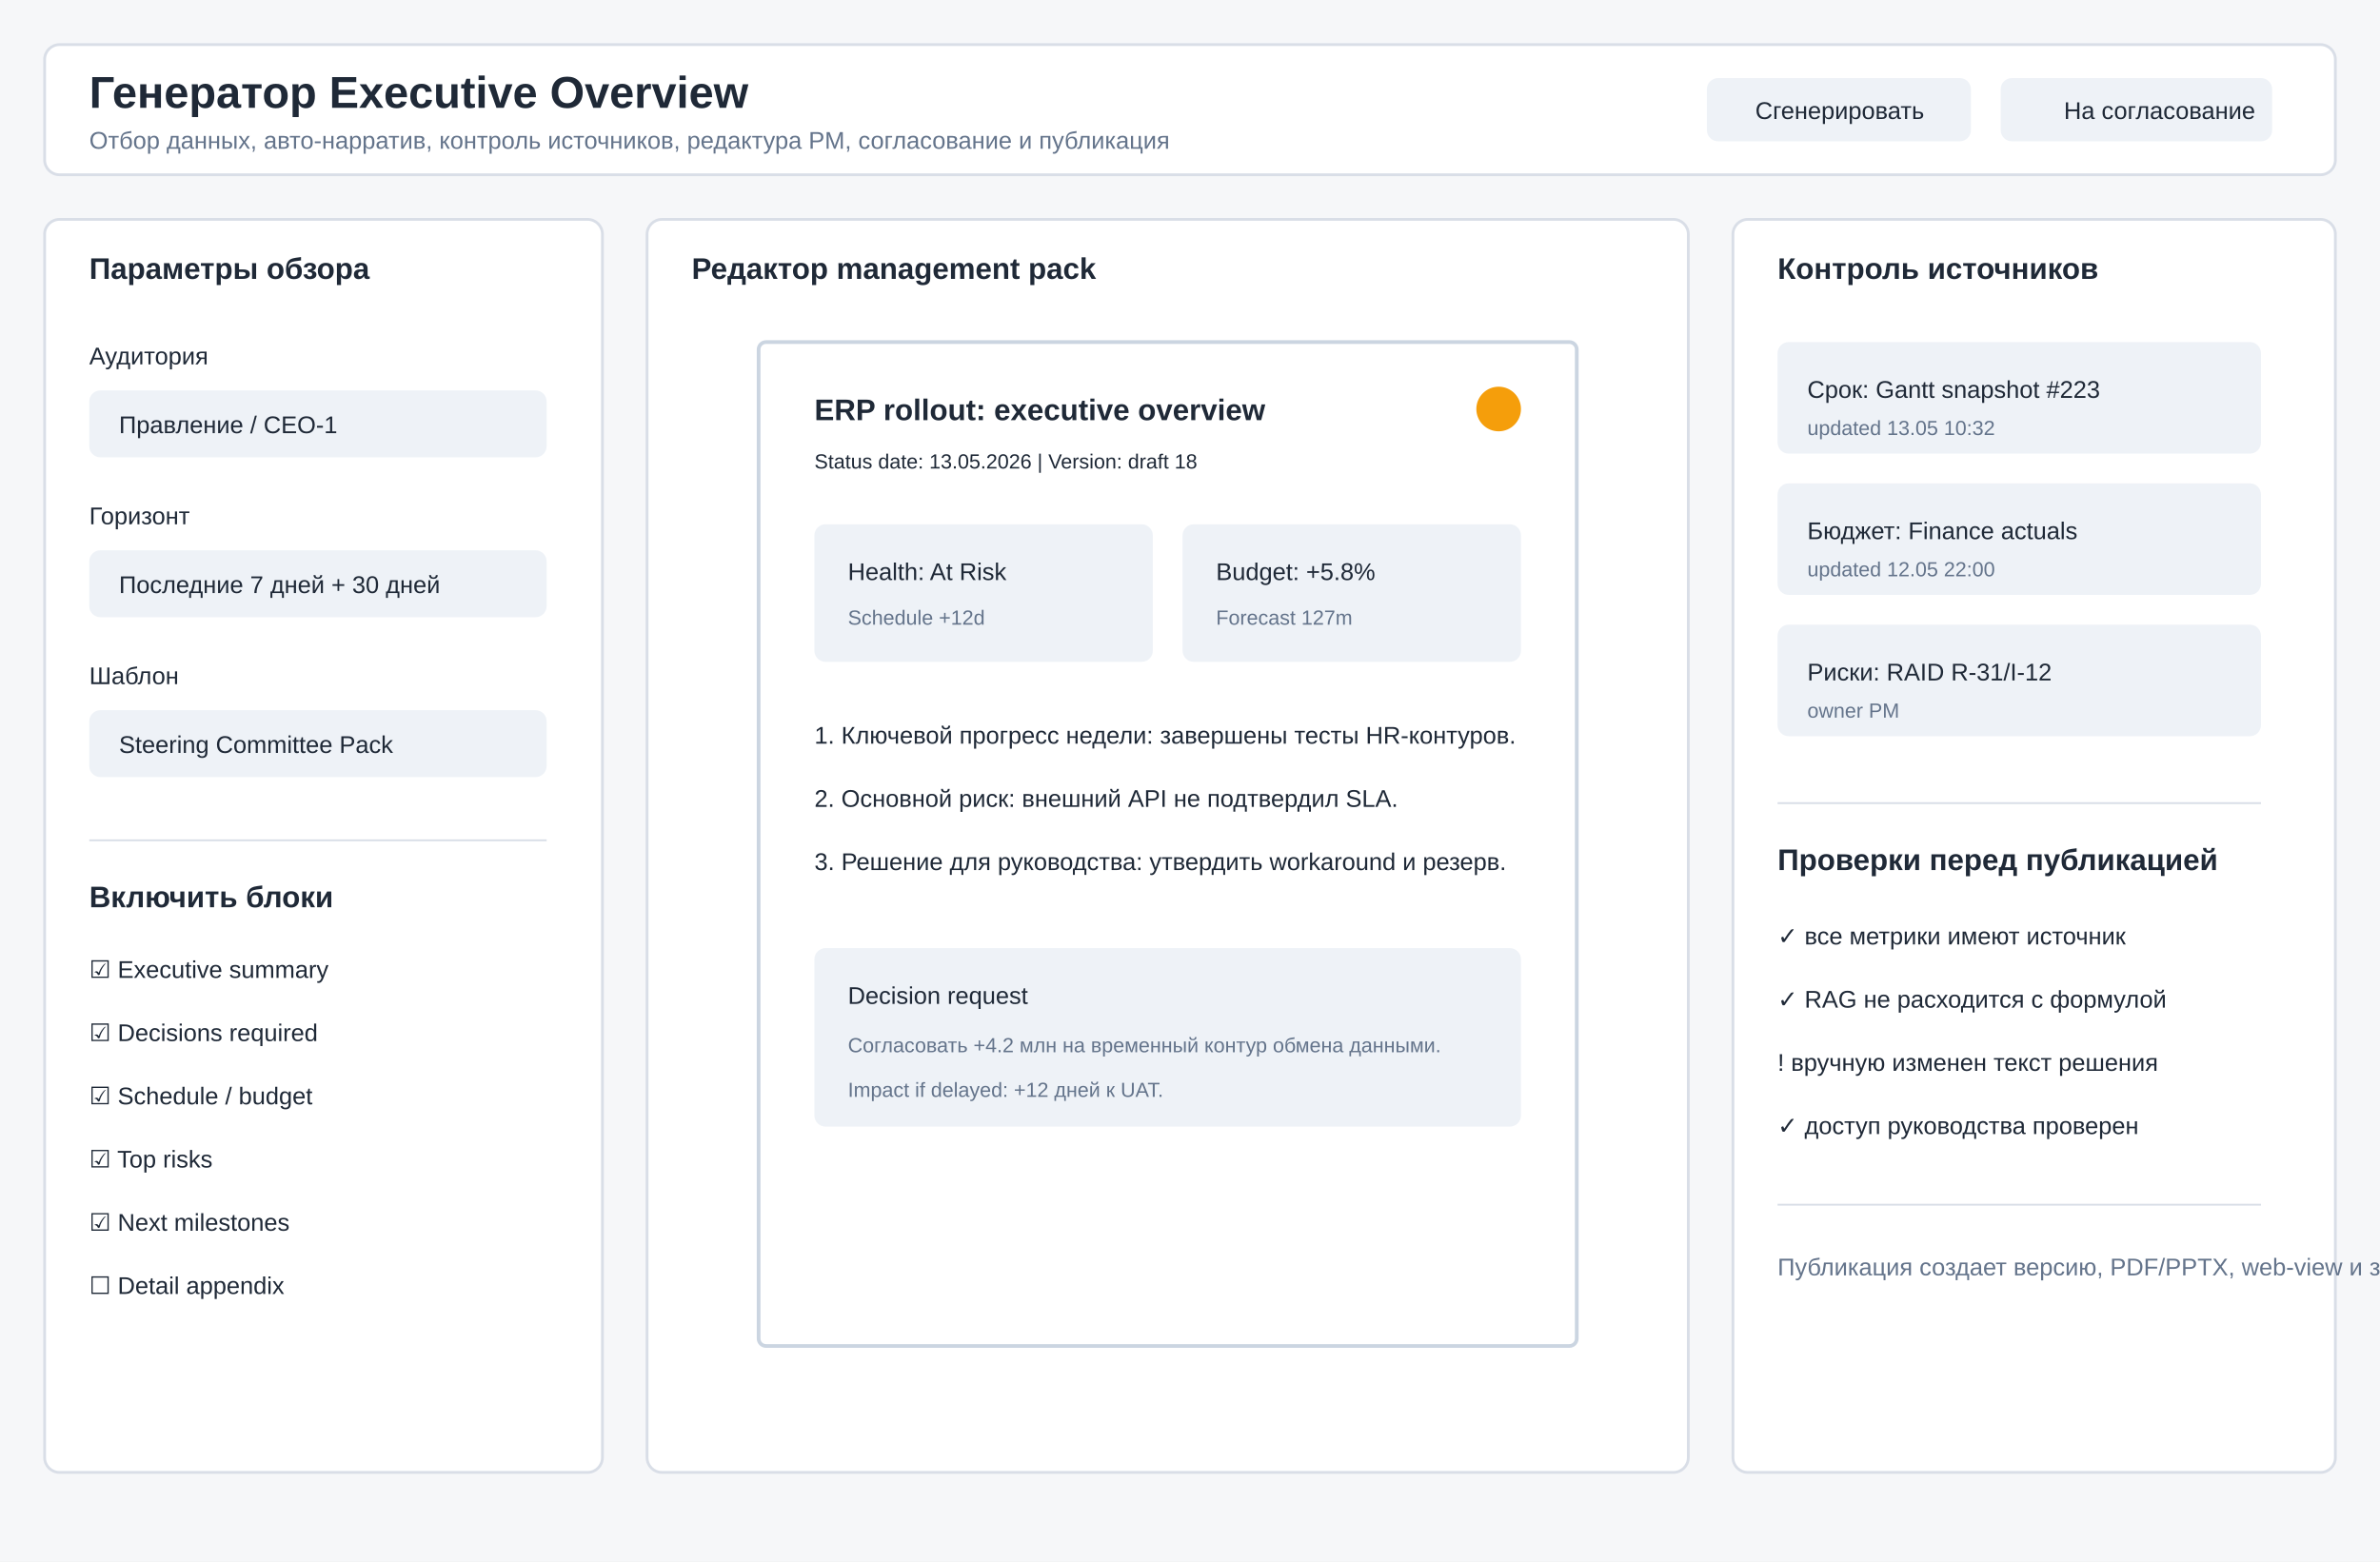
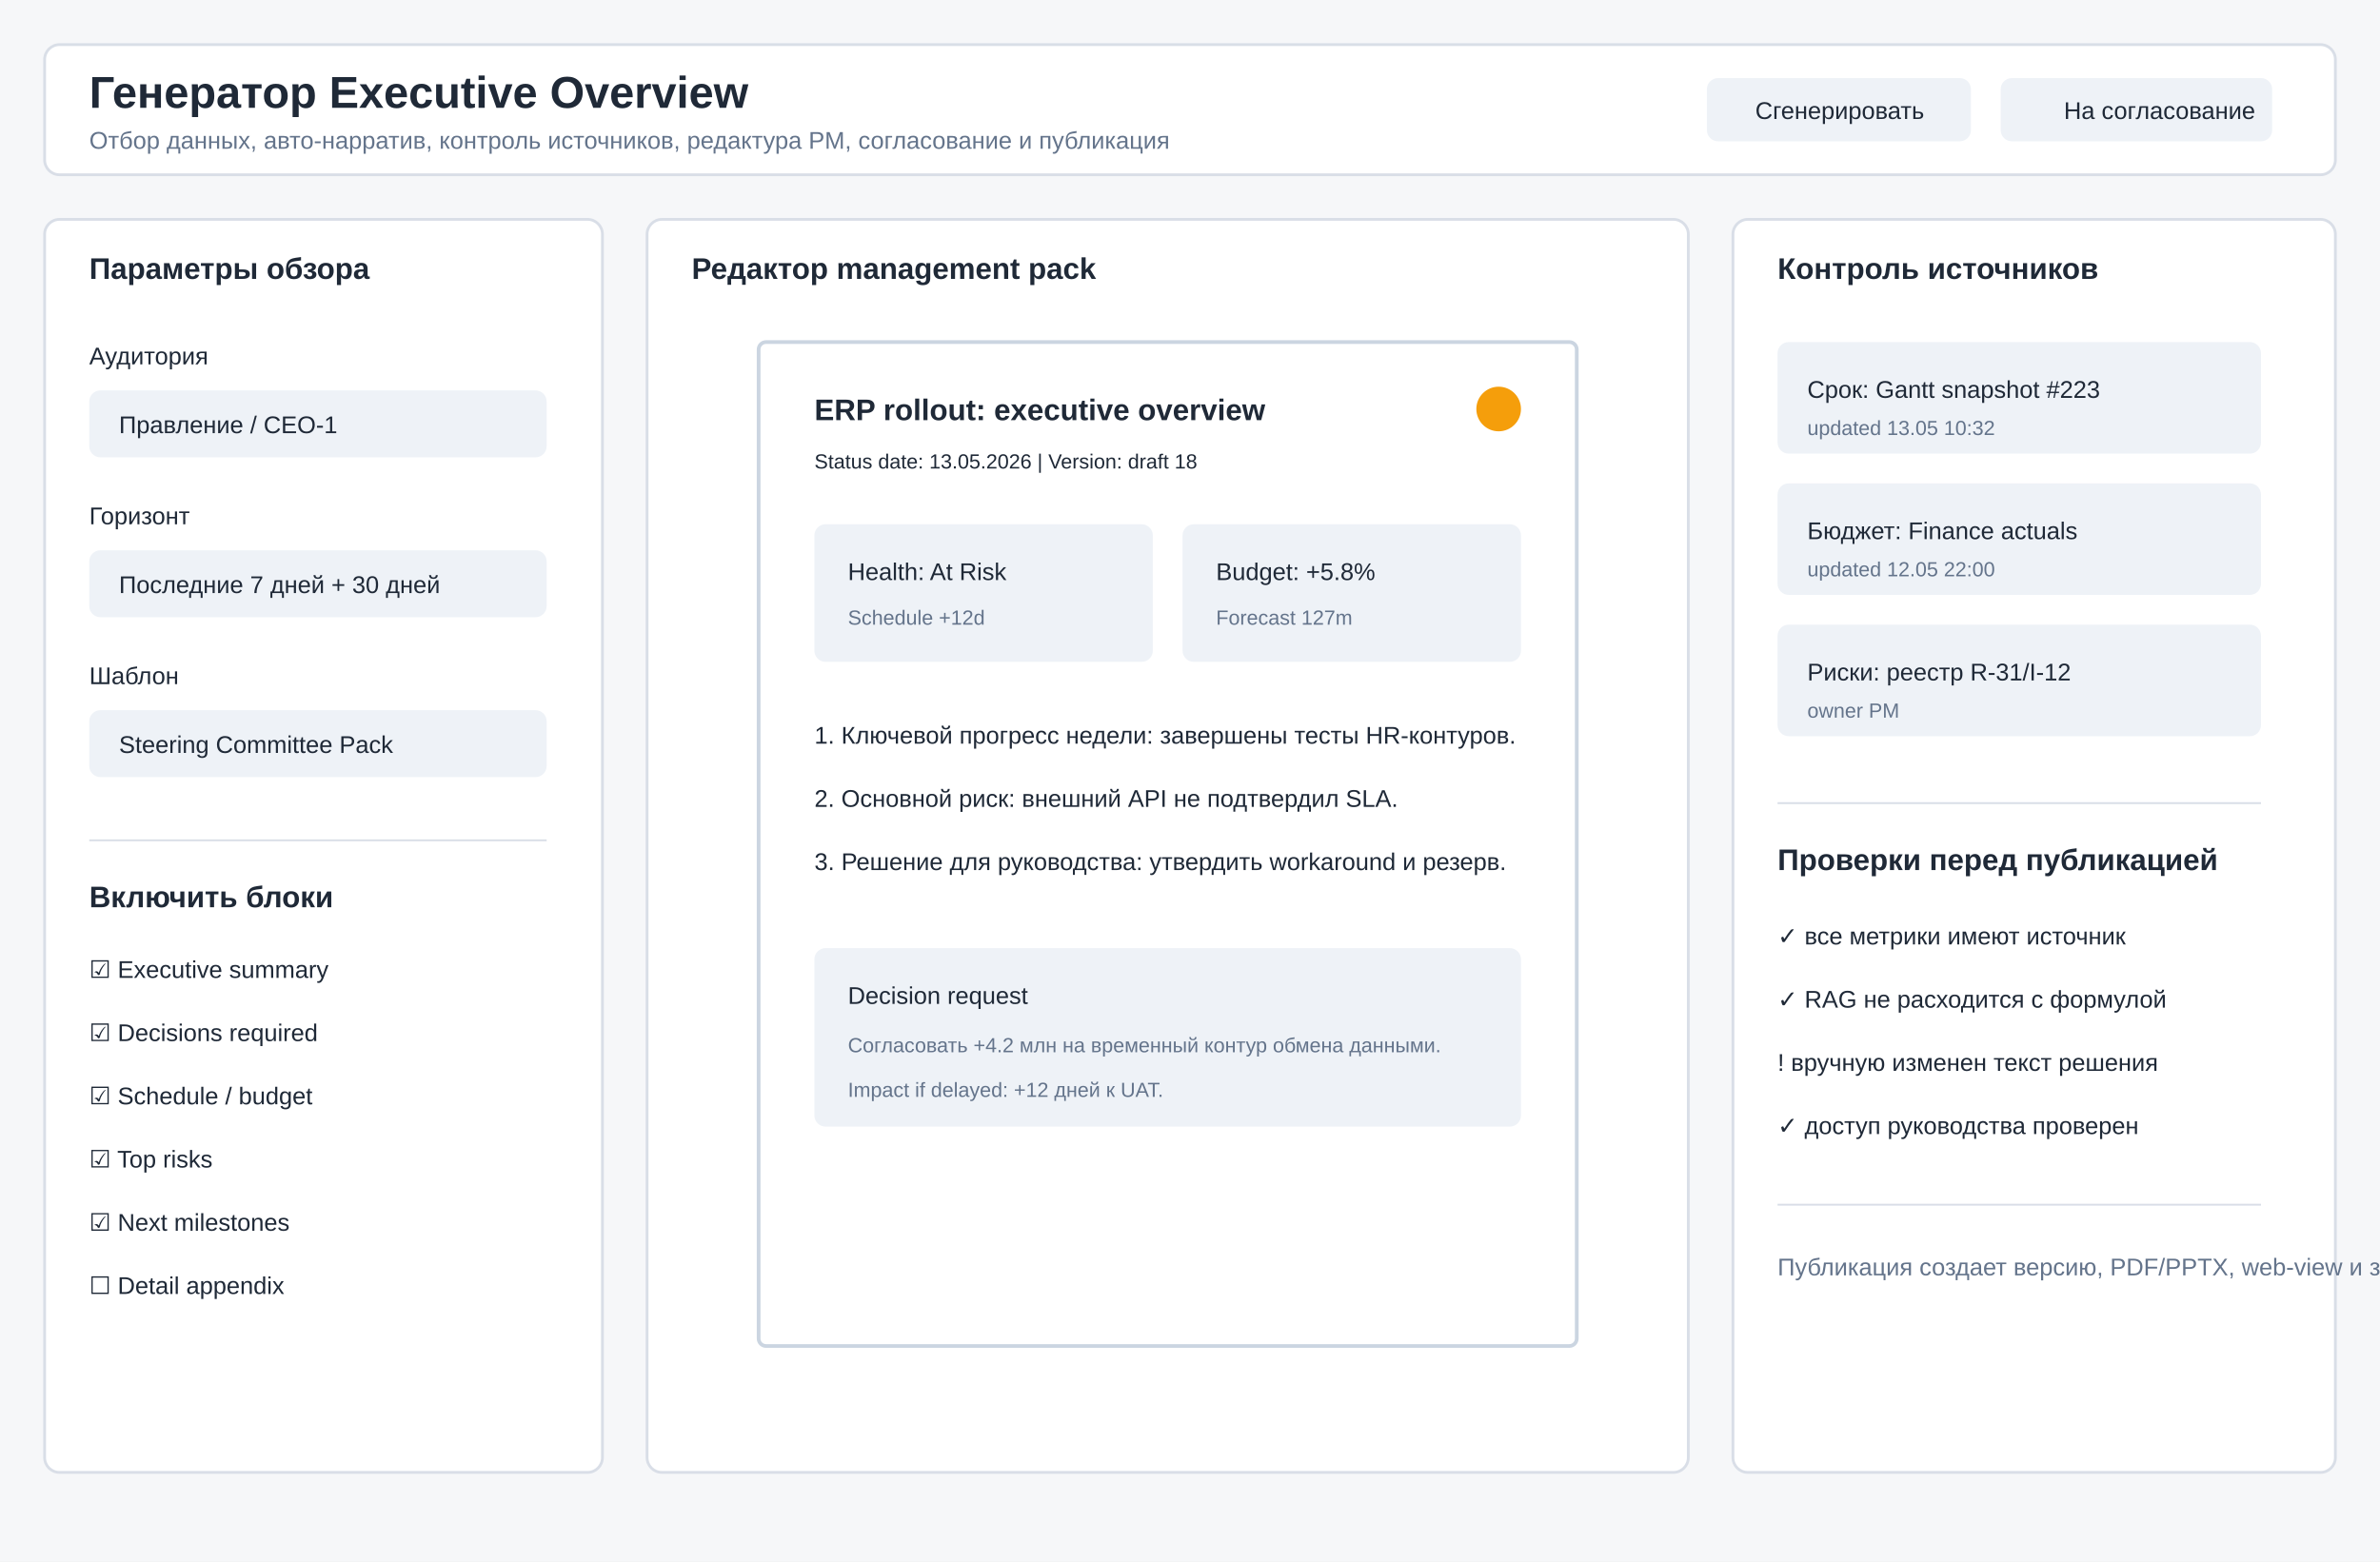
<svg xmlns="http://www.w3.org/2000/svg" width="1280" height="840" viewBox="0 0 1280 840">
  <defs>
    <style>.bg{fill:#f6f7f9}.panel{fill:#fff;stroke:#d9dee7;stroke-width:1.5}.soft{fill:#eef2f7}.text{font-family:Arial,Helvetica,sans-serif;fill:#1f2937}.muted{fill:#64748b}.title{font-size:24px;font-weight:700}.h{font-size:16px;font-weight:700}.s{font-size:13px}.xs{font-size:11px}.line{stroke:#d9dee7;stroke-width:1}.green{fill:#16a34a}.amber{fill:#f59e0b}.red{fill:#dc2626}.blue{fill:#2563eb}.page{fill:#fff;stroke:#cbd5e1;stroke-width:2}</style>
  </defs>
  <rect class="bg" width="1280" height="840" />
  <rect class="panel" x="24" y="24" width="1232" height="70" rx="8" />
  <text class="text title" x="48" y="58">Генератор Executive Overview</text>
  <text class="text muted s" x="48" y="80">Отбор данных, авто-нарратив, контроль источников, редактура PM, согласование и публикация</text>
  <rect class="soft" x="918" y="42" width="142" height="34" rx="6" />
  <text class="text s" x="944" y="64">Сгенерировать</text>
  <rect class="soft" x="1076" y="42" width="146" height="34" rx="6" />
  <text class="text s" x="1110" y="64">На согласование</text>
  <rect class="panel" x="24" y="118" width="300" height="674" rx="8" />
  <text class="text h" x="48" y="150">Параметры обзора</text>
  <text class="text s" x="48" y="196">Аудитория</text>
  <rect class="soft" x="48" y="210" width="246" height="36" rx="6" />
  <text class="text s" x="64" y="233">Правление / CEO-1</text>
  <text class="text s" x="48" y="282">Горизонт</text>
  <rect class="soft" x="48" y="296" width="246" height="36" rx="6" />
  <text class="text s" x="64" y="319">Последние 7 дней + 30 дней</text>
  <text class="text s" x="48" y="368">Шаблон</text>
  <rect class="soft" x="48" y="382" width="246" height="36" rx="6" />
  <text class="text s" x="64" y="405">Steering Committee Pack</text>
  <line class="line" x1="48" y1="452" x2="294" y2="452" />
  <text class="text h" x="48" y="488">Включить блоки</text>
  <text class="text s" x="48" y="526">☑ Executive summary</text>
  <text class="text s" x="48" y="560">☑ Decisions required</text>
  <text class="text s" x="48" y="594">☑ Schedule / budget</text>
  <text class="text s" x="48" y="628">☑ Top risks</text>
  <text class="text s" x="48" y="662">☑ Next milestones</text>
  <text class="text s" x="48" y="696">☐ Detail appendix</text>
  <rect class="panel" x="348" y="118" width="560" height="674" rx="8" />
  <text class="text h" x="372" y="150">Редактор management pack</text>
  <rect class="page" x="408" y="184" width="440" height="540" rx="4" />
  <text class="text h" x="438" y="226">ERP rollout: executive overview</text>
  <circle class="amber" cx="806" cy="220" r="12" />
  <text class="text xs" x="438" y="252">Status date: 13.05.2026 | Version: draft 18</text>
  <rect class="soft" x="438" y="282" width="182" height="74" rx="6" />
  <text class="text s" x="456" y="312">Health: At Risk</text>
  <text class="text muted xs" x="456" y="336">Schedule +12d</text>
  <rect class="soft" x="636" y="282" width="182" height="74" rx="6" />
  <text class="text s" x="654" y="312">Budget: +5.8%</text>
  <text class="text muted xs" x="654" y="336">Forecast 127m</text>
  <text class="text s" x="438" y="400">1. Ключевой прогресс недели: завершены тесты HR-контуров.</text>
  <text class="text s" x="438" y="434">2. Основной риск: внешний API не подтвердил SLA.</text>
  <text class="text s" x="438" y="468">3. Решение для руководства: утвердить workaround и резерв.</text>
  <rect class="soft" x="438" y="510" width="380" height="96" rx="6" />
  <text class="text s" x="456" y="540">Decision request</text>
  <text class="text muted xs" x="456" y="566">Согласовать +4.2 млн на временный контур обмена данными.</text>
  <text class="text muted xs" x="456" y="590">Impact if delayed: +12 дней к UAT.</text>
  <rect class="panel" x="932" y="118" width="324" height="674" rx="8" />
  <text class="text h" x="956" y="150">Контроль источников</text>
  <rect class="soft" x="956" y="184" width="260" height="60" rx="6" />
  <text class="text s" x="972" y="214">Срок: Gantt snapshot #223</text>
  <text class="text muted xs" x="972" y="234">updated 13.05 10:32</text>
  <rect class="soft" x="956" y="260" width="260" height="60" rx="6" />
  <text class="text s" x="972" y="290">Бюджет: Finance actuals</text>
  <text class="text muted xs" x="972" y="310">updated 12.05 22:00</text>
  <rect class="soft" x="956" y="336" width="260" height="60" rx="6" />
-   <text class="text s" x="972" y="366">Риски: RAID R-31/I-12</text>
+   <text class="text s" x="972" y="366">Риски: реестр R-31/I-12</text>
  <text class="text muted xs" x="972" y="386">owner PM</text>
  <line class="line" x1="956" y1="432" x2="1216" y2="432" />
  <text class="text h" x="956" y="468">Проверки перед публикацией</text>
  <text class="text s" x="956" y="508">✓ все метрики имеют источник</text>
  <text class="text s" x="956" y="542">✓ RAG не расходится с формулой</text>
  <text class="text s" x="956" y="576">! вручную изменен текст решения</text>
  <text class="text s" x="956" y="610">✓ доступ руководства проверен</text>
  <line class="line" x1="956" y1="648" x2="1216" y2="648" />
  <text class="text muted s" x="956" y="686">Публикация создает версию, PDF/PPTX, web-view и задачи по решениям.</text>
</svg>
